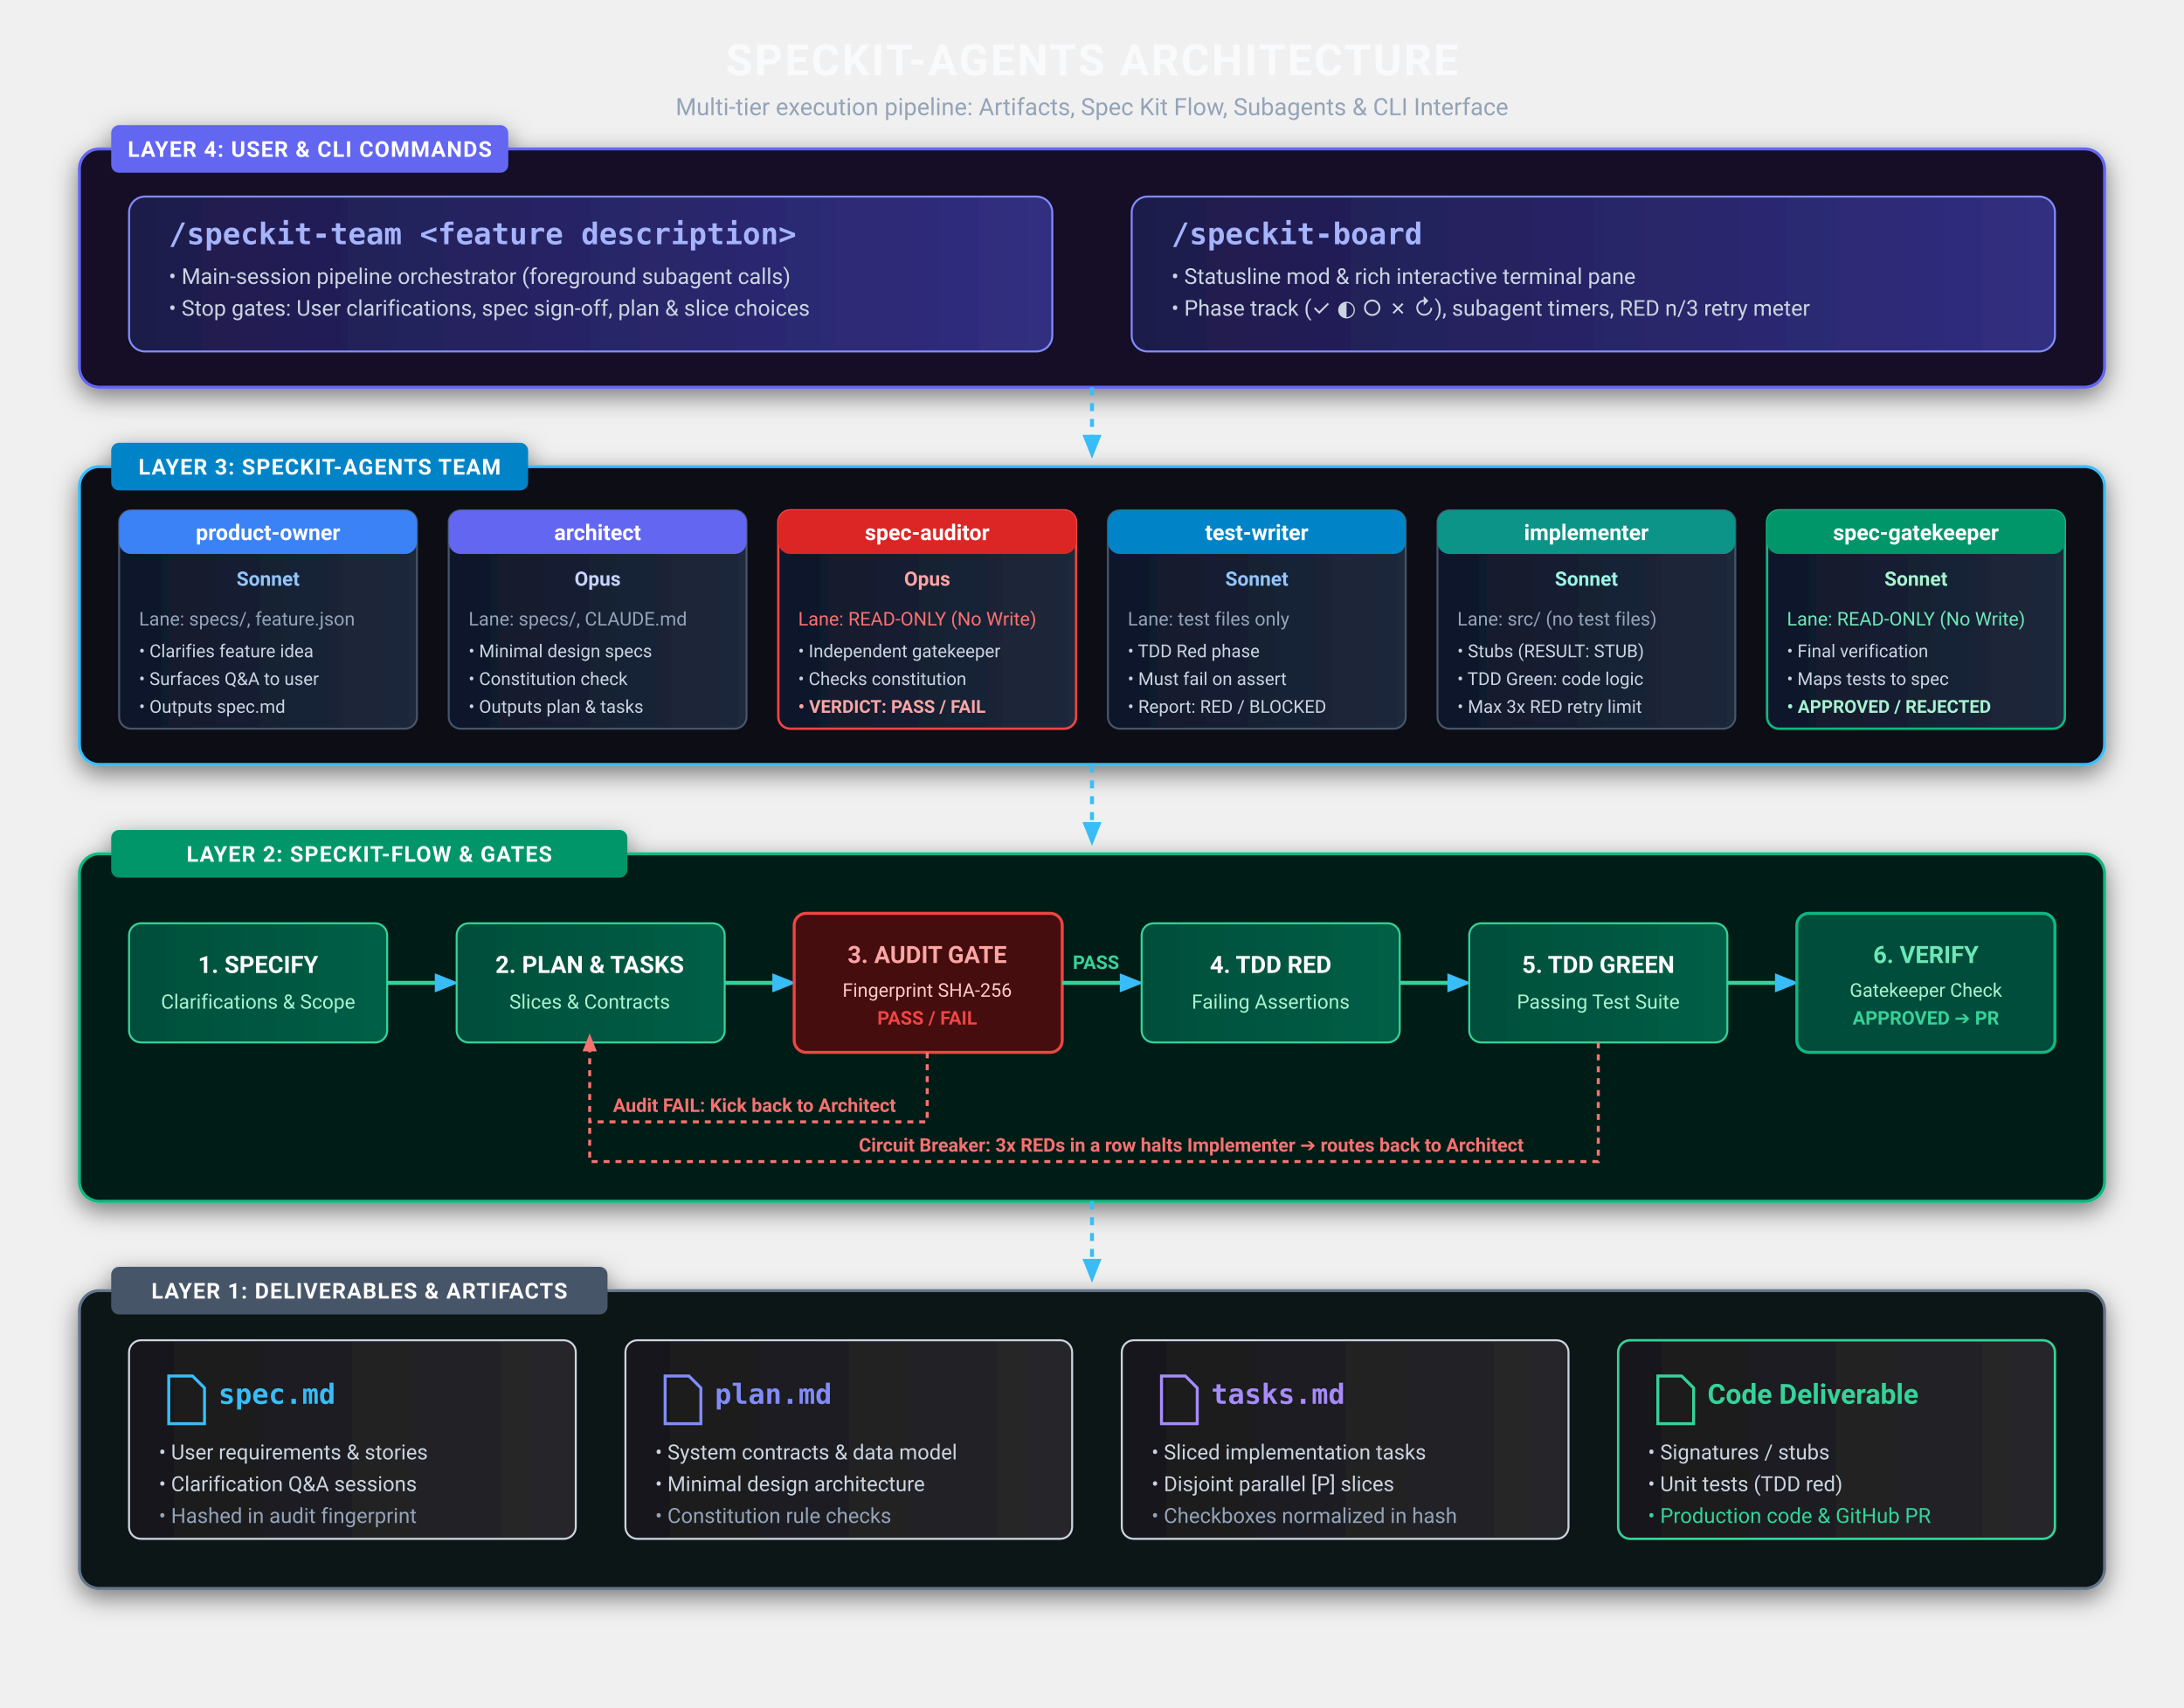
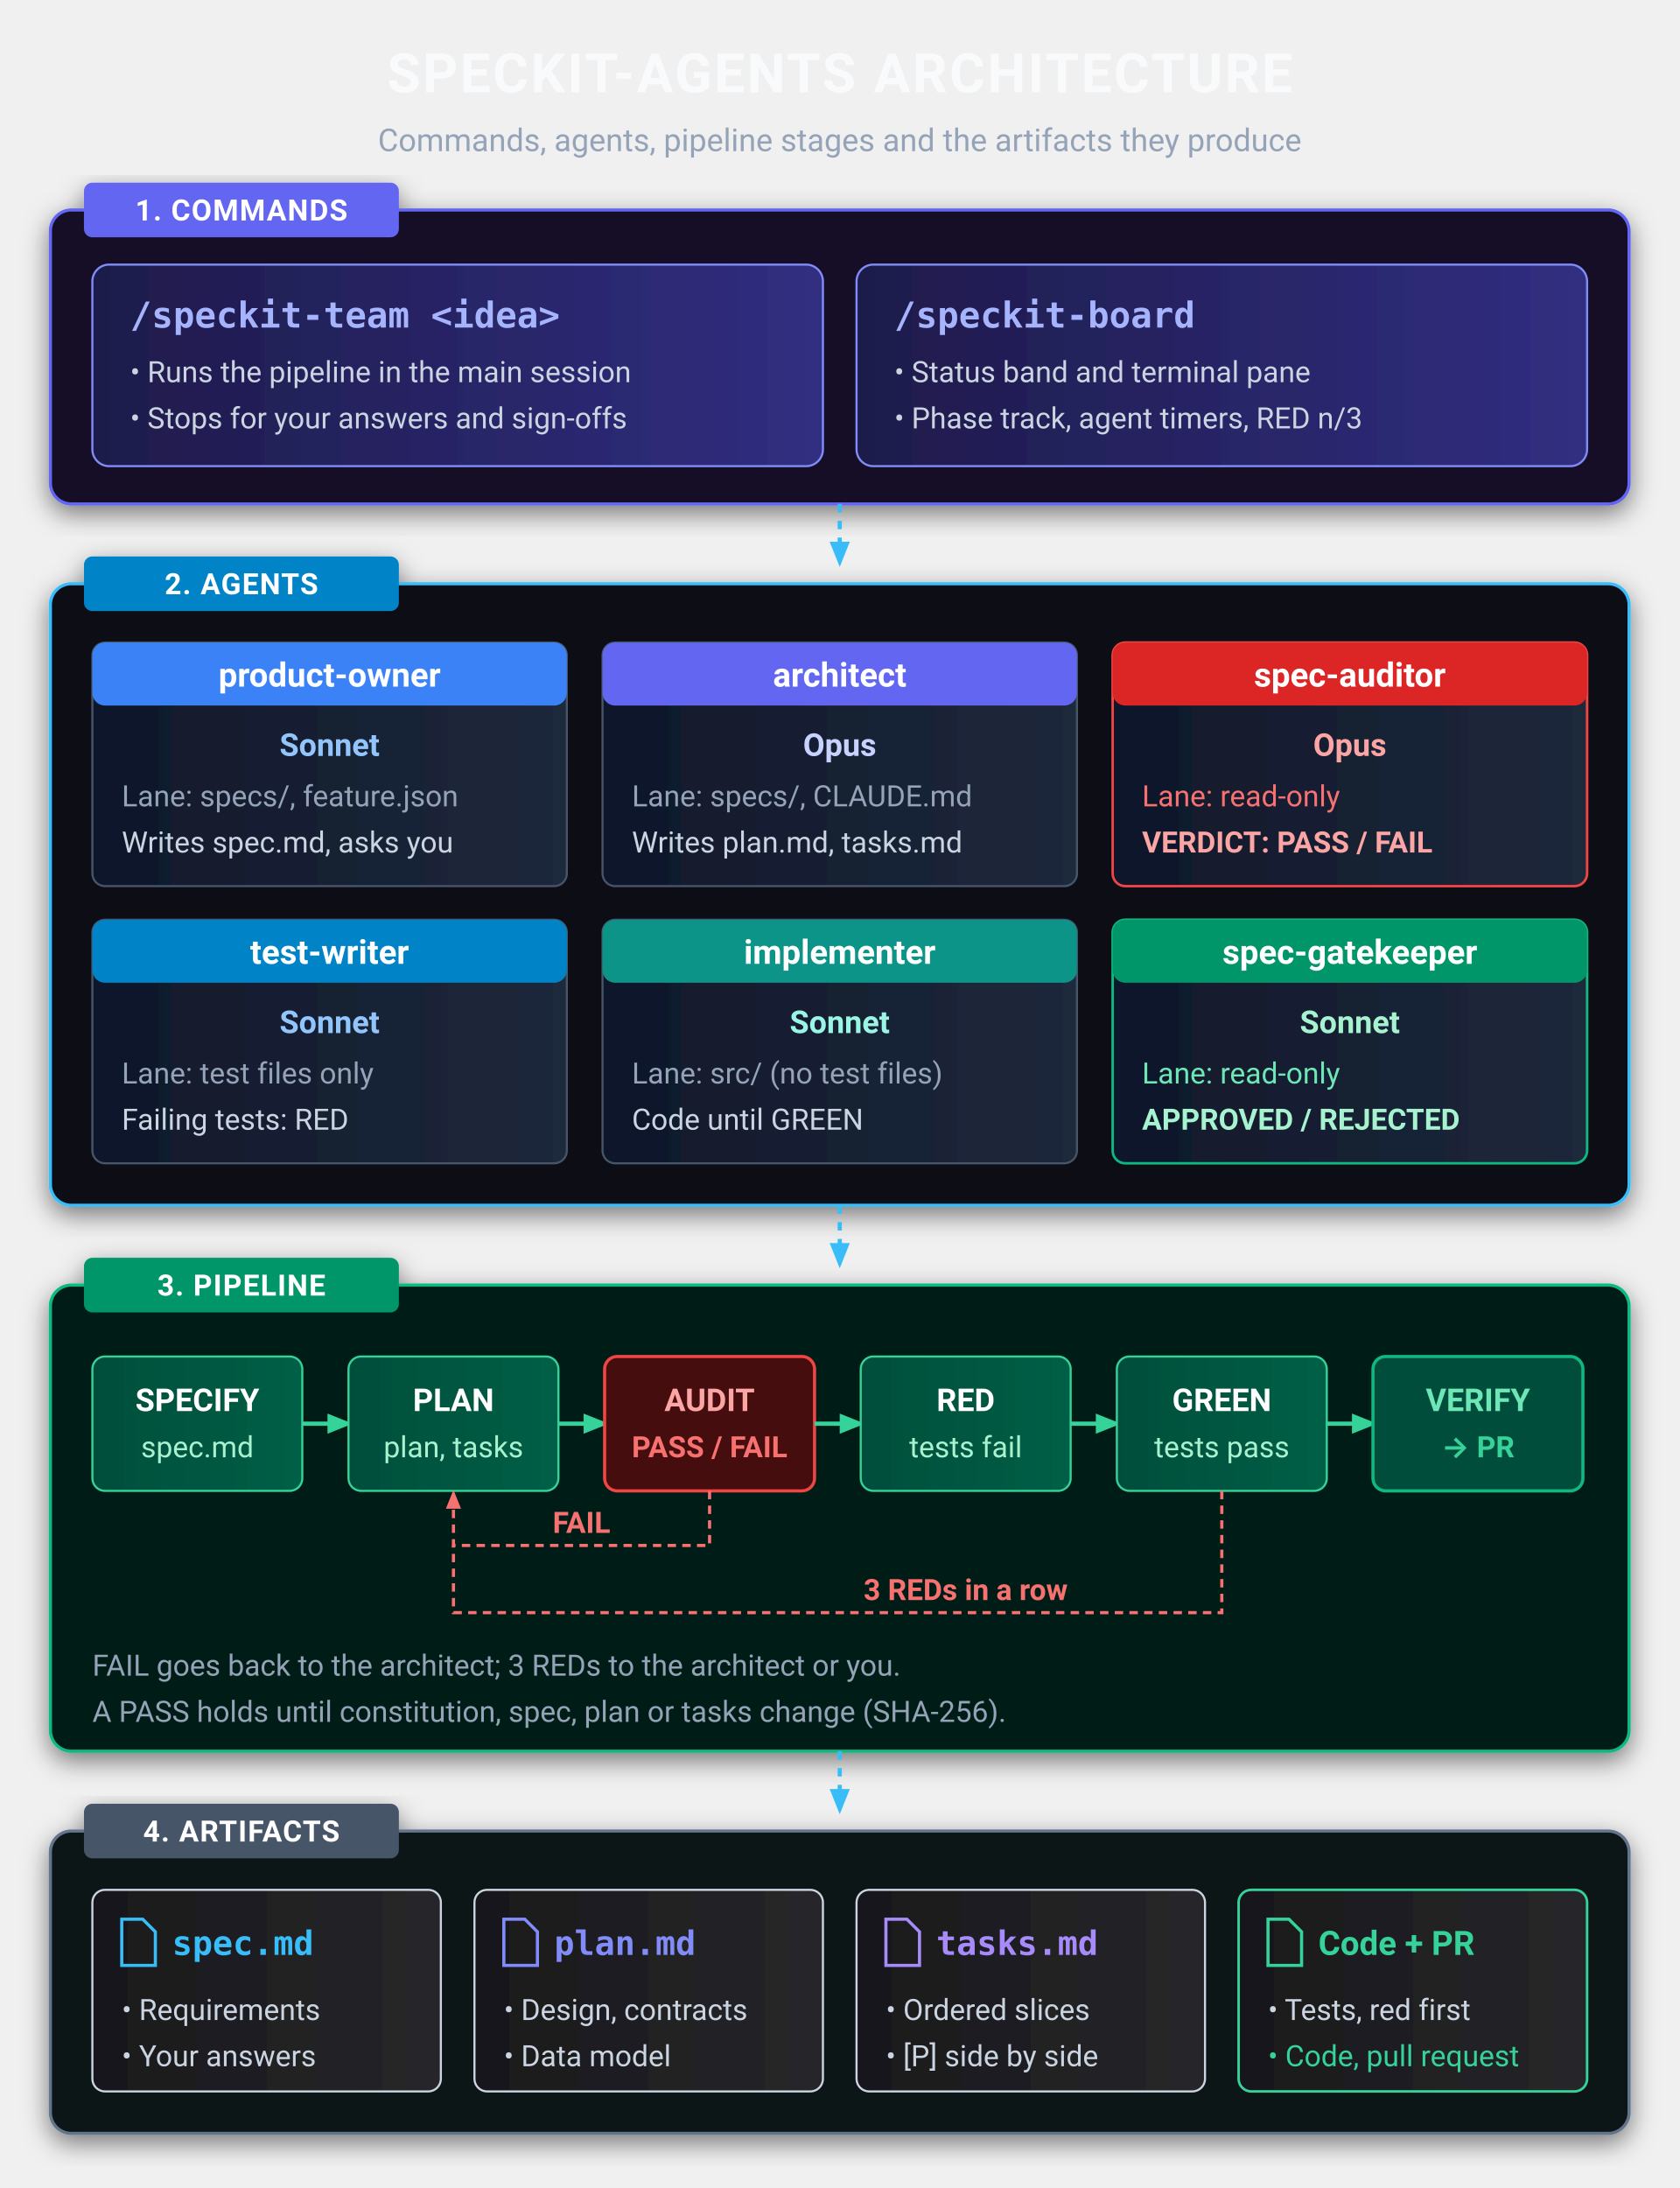
- <svg xmlns="http://www.w3.org/2000/svg" viewBox="0 0 1100 860" width="100%" height="100%" style="background:#0b0f19; font-family: ui-sans-serif, system-ui, -apple-system, BlinkMacSystemFont, 'Segoe UI', Roboto, sans-serif;">
+ <svg xmlns="http://www.w3.org/2000/svg" viewBox="0 0 800 1042" width="800" height="1042" style="background:#0b0f19; font-family: ui-sans-serif, system-ui, -apple-system, BlinkMacSystemFont, 'Segoe UI', Roboto, sans-serif;">
  <defs>
    <linearGradient id="bgL4" x1="0" y1="0" x2="1" y2="0">
      <stop offset="0%" stop-color="#1e1b4b" />
      <stop offset="100%" stop-color="#312e81" />
    </linearGradient>
    <linearGradient id="bgL3" x1="0" y1="0" x2="1" y2="0">
      <stop offset="0%" stop-color="#0f172a" />
      <stop offset="100%" stop-color="#1e293b" />
    </linearGradient>
    <linearGradient id="bgL2" x1="0" y1="0" x2="1" y2="0">
      <stop offset="0%" stop-color="#064e3b" />
      <stop offset="100%" stop-color="#065f46" />
    </linearGradient>
    <linearGradient id="bgL1" x1="0" y1="0" x2="1" y2="0">
      <stop offset="0%" stop-color="#18181b" />
      <stop offset="100%" stop-color="#27272a" />
    </linearGradient>
-     <filter id="shadow" x="-5%" y="-5%" width="110%" height="115%" filterUnits="userSpaceOnUse">
+     <filter id="shadow" x="-5%" y="-5%" width="110%" height="115%">
      <feDropShadow dx="0" dy="4" stdDeviation="6" flood-color="#000000" flood-opacity="0.5" />
    </filter>
-     <marker id="arr-down" viewBox="0 0 10 10" refX="5" refY="5" markerWidth="6" markerHeight="6" orient="auto-start-reverse">
+     <marker id="arr" viewBox="0 0 10 10" refX="5" refY="5" markerWidth="6" markerHeight="6" orient="auto-start-reverse">
      <path d="M 0 1 L 10 5 L 0 9 z" fill="#38bdf8" />
+     </marker>
+     <marker id="arr-green" viewBox="0 0 10 10" refX="5" refY="5" markerWidth="6" markerHeight="6" orient="auto-start-reverse">
+       <path d="M 0 1 L 10 5 L 0 9 z" fill="#34d399" />
    </marker>
    <marker id="arr-red" viewBox="0 0 10 10" refX="5" refY="5" markerWidth="6" markerHeight="6" orient="auto-start-reverse">
      <path d="M 0 1 L 10 5 L 0 9 z" fill="#f87171" />
    </marker>
  </defs>
-   <text x="550" y="38" text-anchor="middle" font-size="22" font-weight="700" fill="#f8fafc" letter-spacing="1">SPECKIT-AGENTS ARCHITECTURE</text>
-   <text x="550" y="58" text-anchor="middle" font-size="12" fill="#94a3b8">Multi-tier execution pipeline: Artifacts, Spec Kit Flow, Subagents &amp; CLI Interface</text>
-   <g transform="translate(40, 75)" filter="url(#shadow)">
-     <rect width="1020" height="120" rx="10" fill="#131127" stroke="#6366f1" stroke-width="1.5" />
-     <rect width="200" height="24" rx="4" x="16" y="-12" fill="#6366f1" />
-     <text x="116" y="4" text-anchor="middle" font-size="11" font-weight="700" fill="#ffffff" letter-spacing="0.5">LAYER 4: USER &amp; CLI COMMANDS</text>
-     <rect x="25" y="24" width="465" height="78" rx="8" fill="url(#bgL4)" stroke="#818cf8" stroke-width="1" />
-     <text x="45" y="48" font-size="15" font-weight="700" fill="#a5b4fc" font-family="monospace">/speckit-team &lt;feature description&gt;</text>
-     <text x="45" y="68" font-size="11" fill="#cbd5e1">• Main-session pipeline orchestrator (foreground subagent calls)</text>
-     <text x="45" y="84" font-size="11" fill="#cbd5e1">• Stop gates: User clarifications, spec sign-off, plan &amp; slice choices</text>
-     <rect x="530" y="24" width="465" height="78" rx="8" fill="url(#bgL4)" stroke="#818cf8" stroke-width="1" />
-     <text x="550" y="48" font-size="15" font-weight="700" fill="#a5b4fc" font-family="monospace">/speckit-board</text>
-     <text x="550" y="68" font-size="11" fill="#cbd5e1">• Statusline mod &amp; rich interactive terminal pane</text>
-     <text x="550" y="84" font-size="11" fill="#cbd5e1">• Phase track (✓ ◐ ○ ✗ ↻), subagent timers, RED n/3 retry meter</text>
+   <text x="400" y="44" text-anchor="middle" font-size="26" font-weight="700" fill="#f8fafc" letter-spacing="1">SPECKIT-AGENTS ARCHITECTURE</text>
+   <text x="400" y="72" text-anchor="middle" font-size="15" fill="#94a3b8">Commands, agents, pipeline stages and the artifacts they produce</text>
+   <g transform="translate(24, 100)" filter="url(#shadow)">
+     <rect width="752" height="140" rx="10" fill="#131127" stroke="#6366f1" stroke-width="1.5" />
+     <rect x="16" y="-13" width="150" height="26" rx="4" fill="#6366f1" />
+     <text x="91" y="5" text-anchor="middle" font-size="14" font-weight="700" fill="#ffffff" letter-spacing="0.5">1. COMMANDS</text>
+     <rect x="20" y="26" width="348" height="96" rx="8" fill="url(#bgL4)" stroke="#818cf8" />
+     <text x="38" y="56" font-size="17" font-weight="700" fill="#a5b4fc" font-family="monospace">/speckit-team &lt;idea&gt;</text>
+     <text x="38" y="82" font-size="14" fill="#cbd5e1">• Runs the pipeline in the main session</text>
+     <text x="38" y="104" font-size="14" fill="#cbd5e1">• Stops for your answers and sign-offs</text>
+     <rect x="384" y="26" width="348" height="96" rx="8" fill="url(#bgL4)" stroke="#818cf8" />
+     <text x="402" y="56" font-size="17" font-weight="700" fill="#a5b4fc" font-family="monospace">/speckit-board</text>
+     <text x="402" y="82" font-size="14" fill="#cbd5e1">• Status band and terminal pane</text>
+     <text x="402" y="104" font-size="14" fill="#cbd5e1">• Phase track, agent timers, RED n/3</text>
  </g>
-   <path d="M 550 195 L 550 225" stroke="#38bdf8" stroke-width="2" stroke-dasharray="4 4" marker-end="url(#arr-down)" />
-   <g transform="translate(40, 235)" filter="url(#shadow)">
-     <rect width="1020" height="150" rx="10" fill="#090d16" stroke="#38bdf8" stroke-width="1.5" />
-     <rect width="210" height="24" rx="4" x="16" y="-12" fill="#0284c7" />
-     <text x="121" y="4" text-anchor="middle" font-size="11" font-weight="700" fill="#ffffff" letter-spacing="0.5">LAYER 3: SPECKIT-AGENTS TEAM</text>
-     <g transform="translate(20, 22)">
-       <rect width="150" height="110" rx="6" fill="url(#bgL3)" stroke="#475569" stroke-width="1" />
-       <rect width="150" height="22" rx="6" fill="#3b82f6" />
-       <text x="75" y="15" text-anchor="middle" font-size="11" font-weight="700" fill="#ffffff">product-owner</text>
-       <text x="75" y="38" text-anchor="middle" font-size="10" font-weight="600" fill="#93c5fd">Sonnet</text>
-       <text x="10" y="58" font-size="9.5" fill="#94a3b8">Lane: specs/, feature.json</text>
-       <text x="10" y="74" font-size="9" fill="#cbd5e1">• Clarifies feature idea</text>
-       <text x="10" y="88" font-size="9" fill="#cbd5e1">• Surfaces Q&amp;A to user</text>
-       <text x="10" y="102" font-size="9" fill="#cbd5e1">• Outputs spec.md</text>
+   <path d="M 400 240 L 400 264" stroke="#38bdf8" stroke-width="2" stroke-dasharray="4 4" marker-end="url(#arr)" />
+   <g transform="translate(24, 278)" filter="url(#shadow)">
+     <rect width="752" height="296" rx="10" fill="#090d16" stroke="#38bdf8" stroke-width="1.5" />
+     <rect x="16" y="-13" width="150" height="26" rx="4" fill="#0284c7" />
+     <text x="91" y="5" text-anchor="middle" font-size="14" font-weight="700" fill="#ffffff" letter-spacing="0.5">2. AGENTS</text>
+     <g transform="translate(20, 28)">
+       <rect width="226" height="116" rx="6" fill="url(#bgL3)" stroke="#475569" />
+       <rect width="226" height="30" rx="6" fill="#3b82f6" />
+       <text x="113" y="21" text-anchor="middle" font-size="16" font-weight="700" fill="#ffffff">product-owner</text>
+       <text x="113" y="54" text-anchor="middle" font-size="15" font-weight="600" fill="#93c5fd">Sonnet</text>
+       <text x="14" y="78" font-size="14" fill="#94a3b8">Lane: specs/, feature.json</text>
+       <text x="14" y="100" font-size="14" fill="#cbd5e1">Writes spec.md, asks you</text>
    </g>
-     <g transform="translate(186, 22)">
-       <rect width="150" height="110" rx="6" fill="url(#bgL3)" stroke="#475569" stroke-width="1" />
-       <rect width="150" height="22" rx="6" fill="#6366f1" />
-       <text x="75" y="15" text-anchor="middle" font-size="11" font-weight="700" fill="#ffffff">architect</text>
-       <text x="75" y="38" text-anchor="middle" font-size="10" font-weight="600" fill="#c7d2fe">Opus</text>
-       <text x="10" y="58" font-size="9.5" fill="#94a3b8">Lane: specs/, CLAUDE.md</text>
-       <text x="10" y="74" font-size="9" fill="#cbd5e1">• Minimal design specs</text>
-       <text x="10" y="88" font-size="9" fill="#cbd5e1">• Constitution check</text>
-       <text x="10" y="102" font-size="9" fill="#cbd5e1">• Outputs plan &amp; tasks</text>
+     <g transform="translate(263, 28)">
+       <rect width="226" height="116" rx="6" fill="url(#bgL3)" stroke="#475569" />
+       <rect width="226" height="30" rx="6" fill="#6366f1" />
+       <text x="113" y="21" text-anchor="middle" font-size="16" font-weight="700" fill="#ffffff">architect</text>
+       <text x="113" y="54" text-anchor="middle" font-size="15" font-weight="600" fill="#c7d2fe">Opus</text>
+       <text x="14" y="78" font-size="14" fill="#94a3b8">Lane: specs/, CLAUDE.md</text>
+       <text x="14" y="100" font-size="14" fill="#cbd5e1">Writes plan.md, tasks.md</text>
    </g>
-     <g transform="translate(352, 22)">
-       <rect width="150" height="110" rx="6" fill="url(#bgL3)" stroke="#ef4444" stroke-width="1.2" />
-       <rect width="150" height="22" rx="6" fill="#dc2626" />
-       <text x="75" y="15" text-anchor="middle" font-size="11" font-weight="700" fill="#ffffff">spec-auditor</text>
-       <text x="75" y="38" text-anchor="middle" font-size="10" font-weight="600" fill="#fca5a5">Opus</text>
-       <text x="10" y="58" font-size="9.5" fill="#f87171">Lane: READ-ONLY (No Write)</text>
-       <text x="10" y="74" font-size="9" fill="#cbd5e1">• Independent gatekeeper</text>
-       <text x="10" y="88" font-size="9" fill="#cbd5e1">• Checks constitution</text>
-       <text x="10" y="102" font-size="9" font-weight="700" fill="#fca5a5">• VERDICT: PASS / FAIL</text>
+     <g transform="translate(506, 28)">
+       <rect width="226" height="116" rx="6" fill="url(#bgL3)" stroke="#ef4444" stroke-width="1.2" />
+       <rect width="226" height="30" rx="6" fill="#dc2626" />
+       <text x="113" y="21" text-anchor="middle" font-size="16" font-weight="700" fill="#ffffff">spec-auditor</text>
+       <text x="113" y="54" text-anchor="middle" font-size="15" font-weight="600" fill="#fca5a5">Opus</text>
+       <text x="14" y="78" font-size="14" fill="#f87171">Lane: read-only</text>
+       <text x="14" y="100" font-size="14" font-weight="700" fill="#fca5a5">VERDICT: PASS / FAIL</text>
    </g>
-     <g transform="translate(518, 22)">
-       <rect width="150" height="110" rx="6" fill="url(#bgL3)" stroke="#475569" stroke-width="1" />
-       <rect width="150" height="22" rx="6" fill="#0284c7" />
-       <text x="75" y="15" text-anchor="middle" font-size="11" font-weight="700" fill="#ffffff">test-writer</text>
-       <text x="75" y="38" text-anchor="middle" font-size="10" font-weight="600" fill="#93c5fd">Sonnet</text>
-       <text x="10" y="58" font-size="9.5" fill="#94a3b8">Lane: test files only</text>
-       <text x="10" y="74" font-size="9" fill="#cbd5e1">• TDD Red phase</text>
-       <text x="10" y="88" font-size="9" fill="#cbd5e1">• Must fail on assert</text>
-       <text x="10" y="102" font-size="9" fill="#cbd5e1">• Report: RED / BLOCKED</text>
+     <g transform="translate(20, 160)">
+       <rect width="226" height="116" rx="6" fill="url(#bgL3)" stroke="#475569" />
+       <rect width="226" height="30" rx="6" fill="#0284c7" />
+       <text x="113" y="21" text-anchor="middle" font-size="16" font-weight="700" fill="#ffffff">test-writer</text>
+       <text x="113" y="54" text-anchor="middle" font-size="15" font-weight="600" fill="#93c5fd">Sonnet</text>
+       <text x="14" y="78" font-size="14" fill="#94a3b8">Lane: test files only</text>
+       <text x="14" y="100" font-size="14" fill="#cbd5e1">Failing tests: RED</text>
    </g>
-     <g transform="translate(684, 22)">
-       <rect width="150" height="110" rx="6" fill="url(#bgL3)" stroke="#475569" stroke-width="1" />
-       <rect width="150" height="22" rx="6" fill="#0d9488" />
-       <text x="75" y="15" text-anchor="middle" font-size="11" font-weight="700" fill="#ffffff">implementer</text>
-       <text x="75" y="38" text-anchor="middle" font-size="10" font-weight="600" fill="#99f6e4">Sonnet</text>
-       <text x="10" y="58" font-size="9.5" fill="#94a3b8">Lane: src/ (no test files)</text>
-       <text x="10" y="74" font-size="9" fill="#cbd5e1">• Stubs (RESULT: STUB)</text>
-       <text x="10" y="88" font-size="9" fill="#cbd5e1">• TDD Green: code logic</text>
-       <text x="10" y="102" font-size="9" fill="#cbd5e1">• Max 3x RED retry limit</text>
+     <g transform="translate(263, 160)">
+       <rect width="226" height="116" rx="6" fill="url(#bgL3)" stroke="#475569" />
+       <rect width="226" height="30" rx="6" fill="#0d9488" />
+       <text x="113" y="21" text-anchor="middle" font-size="16" font-weight="700" fill="#ffffff">implementer</text>
+       <text x="113" y="54" text-anchor="middle" font-size="15" font-weight="600" fill="#99f6e4">Sonnet</text>
+       <text x="14" y="78" font-size="14" fill="#94a3b8">Lane: src/ (no test files)</text>
+       <text x="14" y="100" font-size="14" fill="#cbd5e1">Code until GREEN</text>
    </g>
-     <g transform="translate(850, 22)">
-       <rect width="150" height="110" rx="6" fill="url(#bgL3)" stroke="#10b981" stroke-width="1.2" />
-       <rect width="150" height="22" rx="6" fill="#059669" />
-       <text x="75" y="15" text-anchor="middle" font-size="11" font-weight="700" fill="#ffffff">spec-gatekeeper</text>
-       <text x="75" y="38" text-anchor="middle" font-size="10" font-weight="600" fill="#a7f3d0">Sonnet</text>
-       <text x="10" y="58" font-size="9.5" fill="#6ee7b7">Lane: READ-ONLY (No Write)</text>
-       <text x="10" y="74" font-size="9" fill="#cbd5e1">• Final verification</text>
-       <text x="10" y="88" font-size="9" fill="#cbd5e1">• Maps tests to spec</text>
-       <text x="10" y="102" font-size="9" font-weight="700" fill="#a7f3d0">• APPROVED / REJECTED</text>
+     <g transform="translate(506, 160)">
+       <rect width="226" height="116" rx="6" fill="url(#bgL3)" stroke="#10b981" stroke-width="1.2" />
+       <rect width="226" height="30" rx="6" fill="#059669" />
+       <text x="113" y="21" text-anchor="middle" font-size="16" font-weight="700" fill="#ffffff">spec-gatekeeper</text>
+       <text x="113" y="54" text-anchor="middle" font-size="15" font-weight="600" fill="#a7f3d0">Sonnet</text>
+       <text x="14" y="78" font-size="14" fill="#6ee7b7">Lane: read-only</text>
+       <text x="14" y="100" font-size="14" font-weight="700" fill="#a7f3d0">APPROVED / REJECTED</text>
    </g>
  </g>
-   <path d="M 550 385 L 550 420" stroke="#38bdf8" stroke-width="2" stroke-dasharray="4 4" marker-end="url(#arr-down)" />
-   <g transform="translate(40, 430)" filter="url(#shadow)">
-     <rect width="1020" height="175" rx="10" fill="#041f17" stroke="#10b981" stroke-width="1.5" />
-     <rect width="260" height="24" rx="4" x="16" y="-12" fill="#059669" />
-     <text x="146" y="4" text-anchor="middle" font-size="11" font-weight="700" fill="#ffffff" letter-spacing="0.5">LAYER 2: SPECKIT-FLOW &amp; GATES</text>
-     <rect x="25" y="35" width="130" height="60" rx="6" fill="url(#bgL2)" stroke="#34d399" stroke-width="1" />
-     <text x="90" y="60" text-anchor="middle" font-size="12" font-weight="700" fill="#ffffff">1. SPECIFY</text>
-     <text x="90" y="78" text-anchor="middle" font-size="10" fill="#a7f3d0">Clarifications &amp; Scope</text>
-     <path d="M 155 65 L 185 65" stroke="#34d399" stroke-width="2" marker-end="url(#arr-down)" />
-     <rect x="190" y="35" width="135" height="60" rx="6" fill="url(#bgL2)" stroke="#34d399" stroke-width="1" />
-     <text x="257" y="60" text-anchor="middle" font-size="12" font-weight="700" fill="#ffffff">2. PLAN &amp; TASKS</text>
-     <text x="257" y="78" text-anchor="middle" font-size="10" fill="#a7f3d0">Slices &amp; Contracts</text>
-     <path d="M 325 65 L 355 65" stroke="#34d399" stroke-width="2" marker-end="url(#arr-down)" />
-     <rect x="360" y="30" width="135" height="70" rx="6" fill="#450a0a" stroke="#ef4444" stroke-width="1.5" />
-     <text x="427" y="55" text-anchor="middle" font-size="12" font-weight="700" fill="#fca5a5">3. AUDIT GATE</text>
-     <text x="427" y="72" text-anchor="middle" font-size="9.5" fill="#fecaca">Fingerprint SHA-256</text>
-     <text x="427" y="86" text-anchor="middle" font-size="9.5" font-weight="700" fill="#ef4444">PASS / FAIL</text>
-     <path d="M 495 65 L 530 65" stroke="#34d399" stroke-width="2" marker-end="url(#arr-down)" />
-     <text x="512" y="58" text-anchor="middle" font-size="9.5" font-weight="700" fill="#34d399">PASS</text>
-     <rect x="535" y="35" width="130" height="60" rx="6" fill="url(#bgL2)" stroke="#34d399" stroke-width="1" />
-     <text x="600" y="60" text-anchor="middle" font-size="12" font-weight="700" fill="#ffffff">4. TDD RED</text>
-     <text x="600" y="78" text-anchor="middle" font-size="10" fill="#a7f3d0">Failing Assertions</text>
-     <path d="M 665 65 L 695 65" stroke="#34d399" stroke-width="2" marker-end="url(#arr-down)" />
-     <rect x="700" y="35" width="130" height="60" rx="6" fill="url(#bgL2)" stroke="#34d399" stroke-width="1" />
-     <text x="765" y="60" text-anchor="middle" font-size="12" font-weight="700" fill="#ffffff">5. TDD GREEN</text>
-     <text x="765" y="78" text-anchor="middle" font-size="10" fill="#a7f3d0">Passing Test Suite</text>
-     <path d="M 830 65 L 860 65" stroke="#34d399" stroke-width="2" marker-end="url(#arr-down)" />
-     <rect x="865" y="30" width="130" height="70" rx="6" fill="#064e3b" stroke="#10b981" stroke-width="1.5" />
-     <text x="930" y="55" text-anchor="middle" font-size="12" font-weight="700" fill="#6ee7b7">6. VERIFY</text>
-     <text x="930" y="72" text-anchor="middle" font-size="9.5" fill="#a7f3d0">Gatekeeper Check</text>
-     <text x="930" y="86" text-anchor="middle" font-size="9.5" font-weight="700" fill="#34d399">APPROVED ➔ PR</text>
-     <path d="M 427 100 L 427 135 L 257 135 L 257 95" fill="none" stroke="#f87171" stroke-width="1.5" stroke-dasharray="3 3" marker-end="url(#arr-red)" />
-     <text x="340" y="130" text-anchor="middle" font-size="9.5" font-weight="600" fill="#f87171">Audit FAIL: Kick back to Architect</text>
-     <path d="M 765 95 L 765 155 L 257 155 L 257 135" fill="none" stroke="#f87171" stroke-width="1.5" stroke-dasharray="3 3" />
-     <text x="560" y="150" text-anchor="middle" font-size="9.5" font-weight="600" fill="#f87171">Circuit Breaker: 3x REDs in a row halts Implementer ➔ routes back to Architect</text>
+   <path d="M 400 574 L 400 598" stroke="#38bdf8" stroke-width="2" stroke-dasharray="4 4" marker-end="url(#arr)" />
+   <g transform="translate(24, 612)" filter="url(#shadow)">
+     <rect width="752" height="222" rx="10" fill="#041f17" stroke="#10b981" stroke-width="1.5" />
+     <rect x="16" y="-13" width="150" height="26" rx="4" fill="#059669" />
+     <text x="91" y="5" text-anchor="middle" font-size="14" font-weight="700" fill="#ffffff" letter-spacing="0.5">3. PIPELINE</text>
+     <rect x="20" y="34" width="100" height="64" rx="6" fill="url(#bgL2)" stroke="#34d399" />
+     <text x="70" y="60" text-anchor="middle" font-size="15" font-weight="700" fill="#ffffff">SPECIFY</text>
+     <text x="70" y="82" text-anchor="middle" font-size="14" fill="#a7f3d0">spec.md</text>
+     <path d="M 120 66 L 138 66" stroke="#34d399" stroke-width="2" marker-end="url(#arr-green)" />
+     <rect x="142" y="34" width="100" height="64" rx="6" fill="url(#bgL2)" stroke="#34d399" />
+     <text x="192" y="60" text-anchor="middle" font-size="15" font-weight="700" fill="#ffffff">PLAN</text>
+     <text x="192" y="82" text-anchor="middle" font-size="14" fill="#a7f3d0">plan, tasks</text>
+     <path d="M 242 66 L 260 66" stroke="#34d399" stroke-width="2" marker-end="url(#arr-green)" />
+     <rect x="264" y="34" width="100" height="64" rx="6" fill="#450a0a" stroke="#ef4444" stroke-width="1.5" />
+     <text x="314" y="60" text-anchor="middle" font-size="15" font-weight="700" fill="#fca5a5">AUDIT</text>
+     <text x="314" y="82" text-anchor="middle" font-size="14" font-weight="700" fill="#f87171">PASS / FAIL</text>
+     <path d="M 364 66 L 382 66" stroke="#34d399" stroke-width="2" marker-end="url(#arr-green)" />
+     <rect x="386" y="34" width="100" height="64" rx="6" fill="url(#bgL2)" stroke="#34d399" />
+     <text x="436" y="60" text-anchor="middle" font-size="15" font-weight="700" fill="#ffffff">RED</text>
+     <text x="436" y="82" text-anchor="middle" font-size="14" fill="#a7f3d0">tests fail</text>
+     <path d="M 486 66 L 504 66" stroke="#34d399" stroke-width="2" marker-end="url(#arr-green)" />
+     <rect x="508" y="34" width="100" height="64" rx="6" fill="url(#bgL2)" stroke="#34d399" />
+     <text x="558" y="60" text-anchor="middle" font-size="15" font-weight="700" fill="#ffffff">GREEN</text>
+     <text x="558" y="82" text-anchor="middle" font-size="14" fill="#a7f3d0">tests pass</text>
+     <path d="M 608 66 L 626 66" stroke="#34d399" stroke-width="2" marker-end="url(#arr-green)" />
+     <rect x="630" y="34" width="100" height="64" rx="6" fill="#064e3b" stroke="#10b981" stroke-width="1.5" />
+     <text x="680" y="60" text-anchor="middle" font-size="15" font-weight="700" fill="#6ee7b7">VERIFY</text>
+     <text x="680" y="82" text-anchor="middle" font-size="14" font-weight="700" fill="#34d399">→ PR</text>
+     <path d="M 314 98 L 314 124 L 192 124 L 192 102" fill="none" stroke="#f87171" stroke-width="1.5" stroke-dasharray="4 3" marker-end="url(#arr-red)" />
+     <text x="253" y="118" text-anchor="middle" font-size="14" font-weight="600" fill="#f87171">FAIL</text>
+     <path d="M 558 98 L 558 156 L 192 156 L 192 124" fill="none" stroke="#f87171" stroke-width="1.5" stroke-dasharray="4 3" />
+     <text x="436" y="150" text-anchor="middle" font-size="14" font-weight="600" fill="#f87171">3 REDs in a row</text>
+     <text x="20" y="186" font-size="14" fill="#94a3b8">FAIL goes back to the architect; 3 REDs to the architect or you.</text>
+     <text x="20" y="208" font-size="14" fill="#94a3b8">A PASS holds until constitution, spec, plan or tasks change (SHA-256).</text>
  </g>
-   <path d="M 550 605 L 550 640" stroke="#38bdf8" stroke-width="2" stroke-dasharray="4 4" marker-end="url(#arr-down)" />
-   <g transform="translate(40, 650)" filter="url(#shadow)">
-     <rect width="1020" height="150" rx="10" fill="#111317" stroke="#64748b" stroke-width="1.5" />
-     <rect width="250" height="24" rx="4" x="16" y="-12" fill="#475569" />
-     <text x="141" y="4" text-anchor="middle" font-size="11" font-weight="700" fill="#ffffff" letter-spacing="0.5">LAYER 1: DELIVERABLES &amp; ARTIFACTS</text>
-     <g transform="translate(25, 25)">
-       <rect width="225" height="100" rx="6" fill="url(#bgL1)" stroke="#cbd5e1" stroke-width="1" />
-       <path d="M 20 18 L 32 18 L 38 24 L 38 42 L 20 42 Z" fill="none" stroke="#38bdf8" stroke-width="1.5" />
-       <text x="45" y="32" font-size="14" font-weight="700" fill="#38bdf8" font-family="monospace">spec.md</text>
-       <text x="15" y="60" font-size="10.5" fill="#cbd5e1">• User requirements &amp; stories</text>
-       <text x="15" y="76" font-size="10.5" fill="#cbd5e1">• Clarification Q&amp;A sessions</text>
-       <text x="15" y="92" font-size="10.5" fill="#94a3b8">• Hashed in audit fingerprint</text>
+   <path d="M 400 834 L 400 858" stroke="#38bdf8" stroke-width="2" stroke-dasharray="4 4" marker-end="url(#arr)" />
+   <g transform="translate(24, 872)" filter="url(#shadow)">
+     <rect width="752" height="144" rx="10" fill="#111317" stroke="#64748b" stroke-width="1.5" />
+     <rect x="16" y="-13" width="150" height="26" rx="4" fill="#475569" />
+     <text x="91" y="5" text-anchor="middle" font-size="14" font-weight="700" fill="#ffffff" letter-spacing="0.5">4. ARTIFACTS</text>
+     <g transform="translate(20, 28)">
+       <rect width="166" height="96" rx="6" fill="url(#bgL1)" stroke="#cbd5e1" />
+       <path d="M 14 14 L 24 14 L 30 20 L 30 36 L 14 36 Z" fill="none" stroke="#38bdf8" stroke-width="1.5" />
+       <text x="38" y="31" font-size="16" font-weight="700" fill="#38bdf8" font-family="monospace">spec.md</text>
+       <text x="14" y="62" font-size="14" fill="#cbd5e1">• Requirements</text>
+       <text x="14" y="84" font-size="14" fill="#cbd5e1">• Your answers</text>
    </g>
-     <g transform="translate(275, 25)">
-       <rect width="225" height="100" rx="6" fill="url(#bgL1)" stroke="#cbd5e1" stroke-width="1" />
-       <path d="M 20 18 L 32 18 L 38 24 L 38 42 L 20 42 Z" fill="none" stroke="#818cf8" stroke-width="1.5" />
-       <text x="45" y="32" font-size="14" font-weight="700" fill="#818cf8" font-family="monospace">plan.md</text>
-       <text x="15" y="60" font-size="10.5" fill="#cbd5e1">• System contracts &amp; data model</text>
-       <text x="15" y="76" font-size="10.5" fill="#cbd5e1">• Minimal design architecture</text>
-       <text x="15" y="92" font-size="10.5" fill="#94a3b8">• Constitution rule checks</text>
+     <g transform="translate(202, 28)">
+       <rect width="166" height="96" rx="6" fill="url(#bgL1)" stroke="#cbd5e1" />
+       <path d="M 14 14 L 24 14 L 30 20 L 30 36 L 14 36 Z" fill="none" stroke="#818cf8" stroke-width="1.5" />
+       <text x="38" y="31" font-size="16" font-weight="700" fill="#818cf8" font-family="monospace">plan.md</text>
+       <text x="14" y="62" font-size="14" fill="#cbd5e1">• Design, contracts</text>
+       <text x="14" y="84" font-size="14" fill="#cbd5e1">• Data model</text>
    </g>
-     <g transform="translate(525, 25)">
-       <rect width="225" height="100" rx="6" fill="url(#bgL1)" stroke="#cbd5e1" stroke-width="1" />
-       <path d="M 20 18 L 32 18 L 38 24 L 38 42 L 20 42 Z" fill="none" stroke="#a78bfa" stroke-width="1.5" />
-       <text x="45" y="32" font-size="14" font-weight="700" fill="#a78bfa" font-family="monospace">tasks.md</text>
-       <text x="15" y="60" font-size="10.5" fill="#cbd5e1">• Sliced implementation tasks</text>
-       <text x="15" y="76" font-size="10.5" fill="#cbd5e1">• Disjoint parallel [P] slices</text>
-       <text x="15" y="92" font-size="10.5" fill="#94a3b8">• Checkboxes normalized in hash</text>
+     <g transform="translate(384, 28)">
+       <rect width="166" height="96" rx="6" fill="url(#bgL1)" stroke="#cbd5e1" />
+       <path d="M 14 14 L 24 14 L 30 20 L 30 36 L 14 36 Z" fill="none" stroke="#a78bfa" stroke-width="1.5" />
+       <text x="38" y="31" font-size="16" font-weight="700" fill="#a78bfa" font-family="monospace">tasks.md</text>
+       <text x="14" y="62" font-size="14" fill="#cbd5e1">• Ordered slices</text>
+       <text x="14" y="84" font-size="14" fill="#cbd5e1">• [P] side by side</text>
    </g>
-     <g transform="translate(775, 25)">
-       <rect width="220" height="100" rx="6" fill="url(#bgL1)" stroke="#34d399" stroke-width="1.2" />
-       <path d="M 20 18 L 32 18 L 38 24 L 38 42 L 20 42 Z" fill="none" stroke="#34d399" stroke-width="1.5" />
-       <text x="45" y="32" font-size="14" font-weight="700" fill="#34d399">Code Deliverable</text>
-       <text x="15" y="60" font-size="10.5" fill="#cbd5e1">• Signatures / stubs</text>
-       <text x="15" y="76" font-size="10.5" fill="#cbd5e1">• Unit tests (TDD red)</text>
-       <text x="15" y="92" font-size="10.5" fill="#34d399">• Production code &amp; GitHub PR</text>
+     <g transform="translate(566, 28)">
+       <rect width="166" height="96" rx="6" fill="url(#bgL1)" stroke="#34d399" stroke-width="1.2" />
+       <path d="M 14 14 L 24 14 L 30 20 L 30 36 L 14 36 Z" fill="none" stroke="#34d399" stroke-width="1.5" />
+       <text x="38" y="31" font-size="16" font-weight="700" fill="#34d399">Code + PR</text>
+       <text x="14" y="62" font-size="14" fill="#cbd5e1">• Tests, red first</text>
+       <text x="14" y="84" font-size="14" fill="#34d399">• Code, pull request</text>
    </g>
  </g>
</svg>
